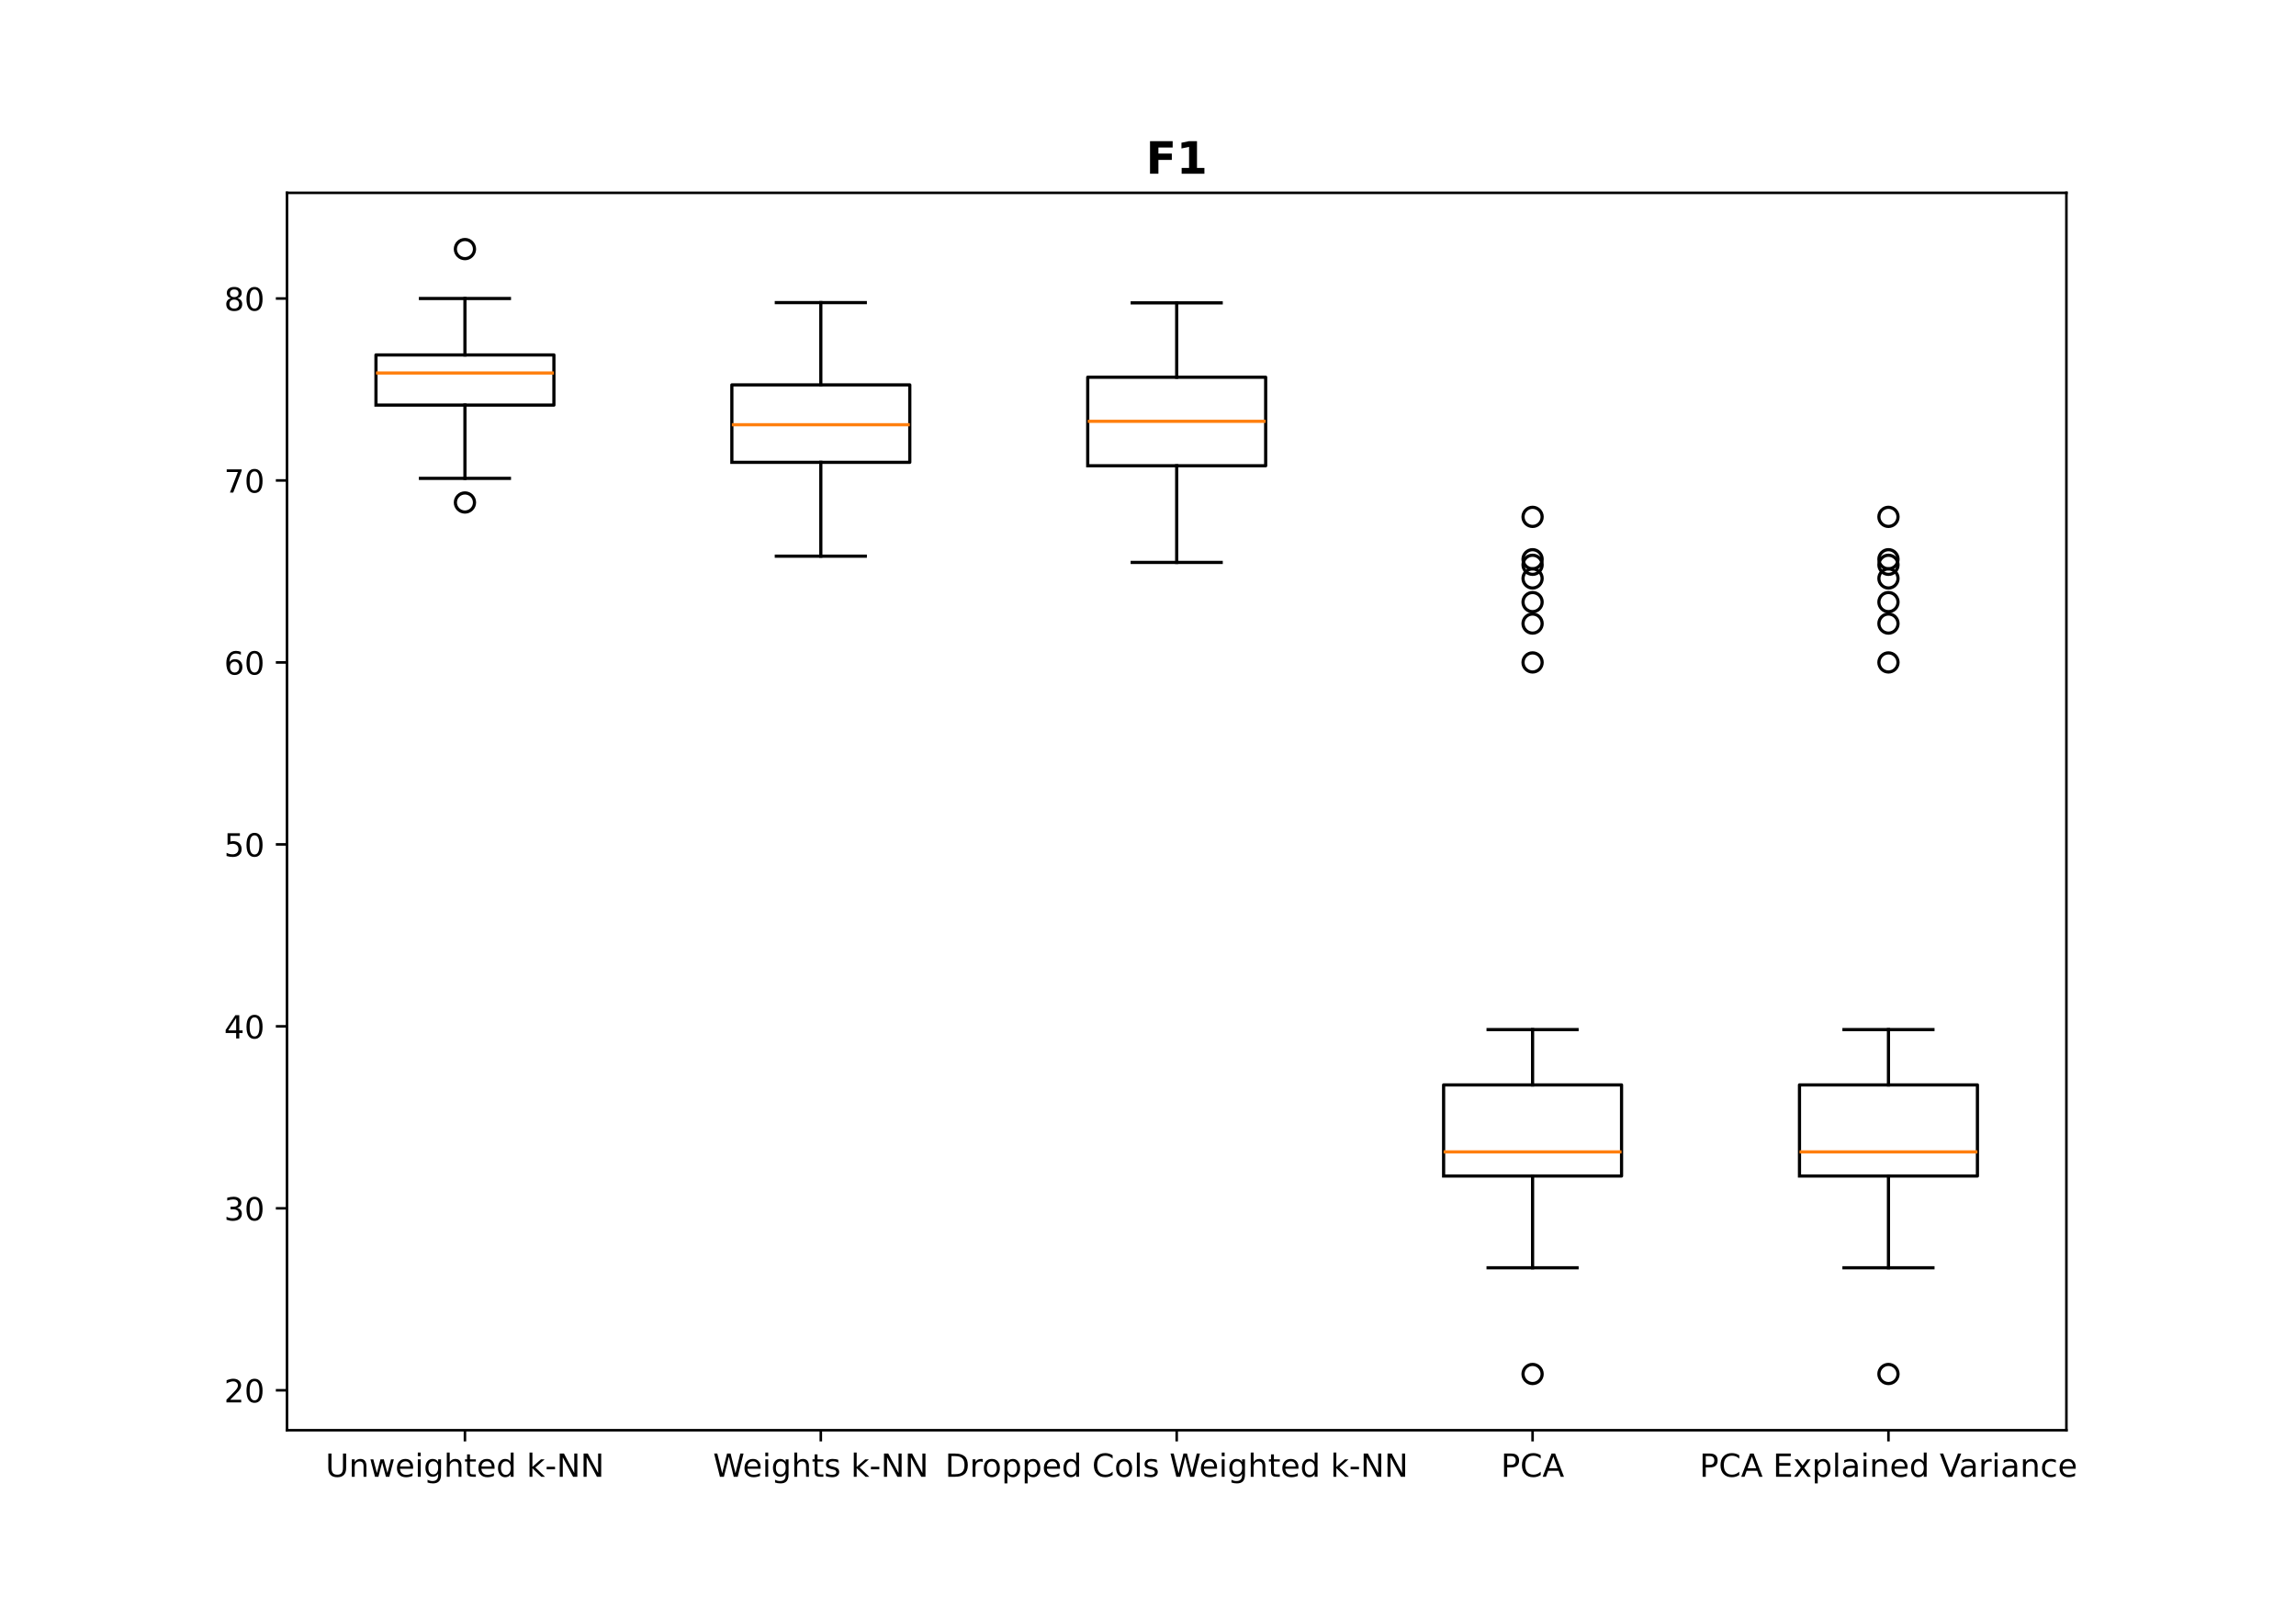
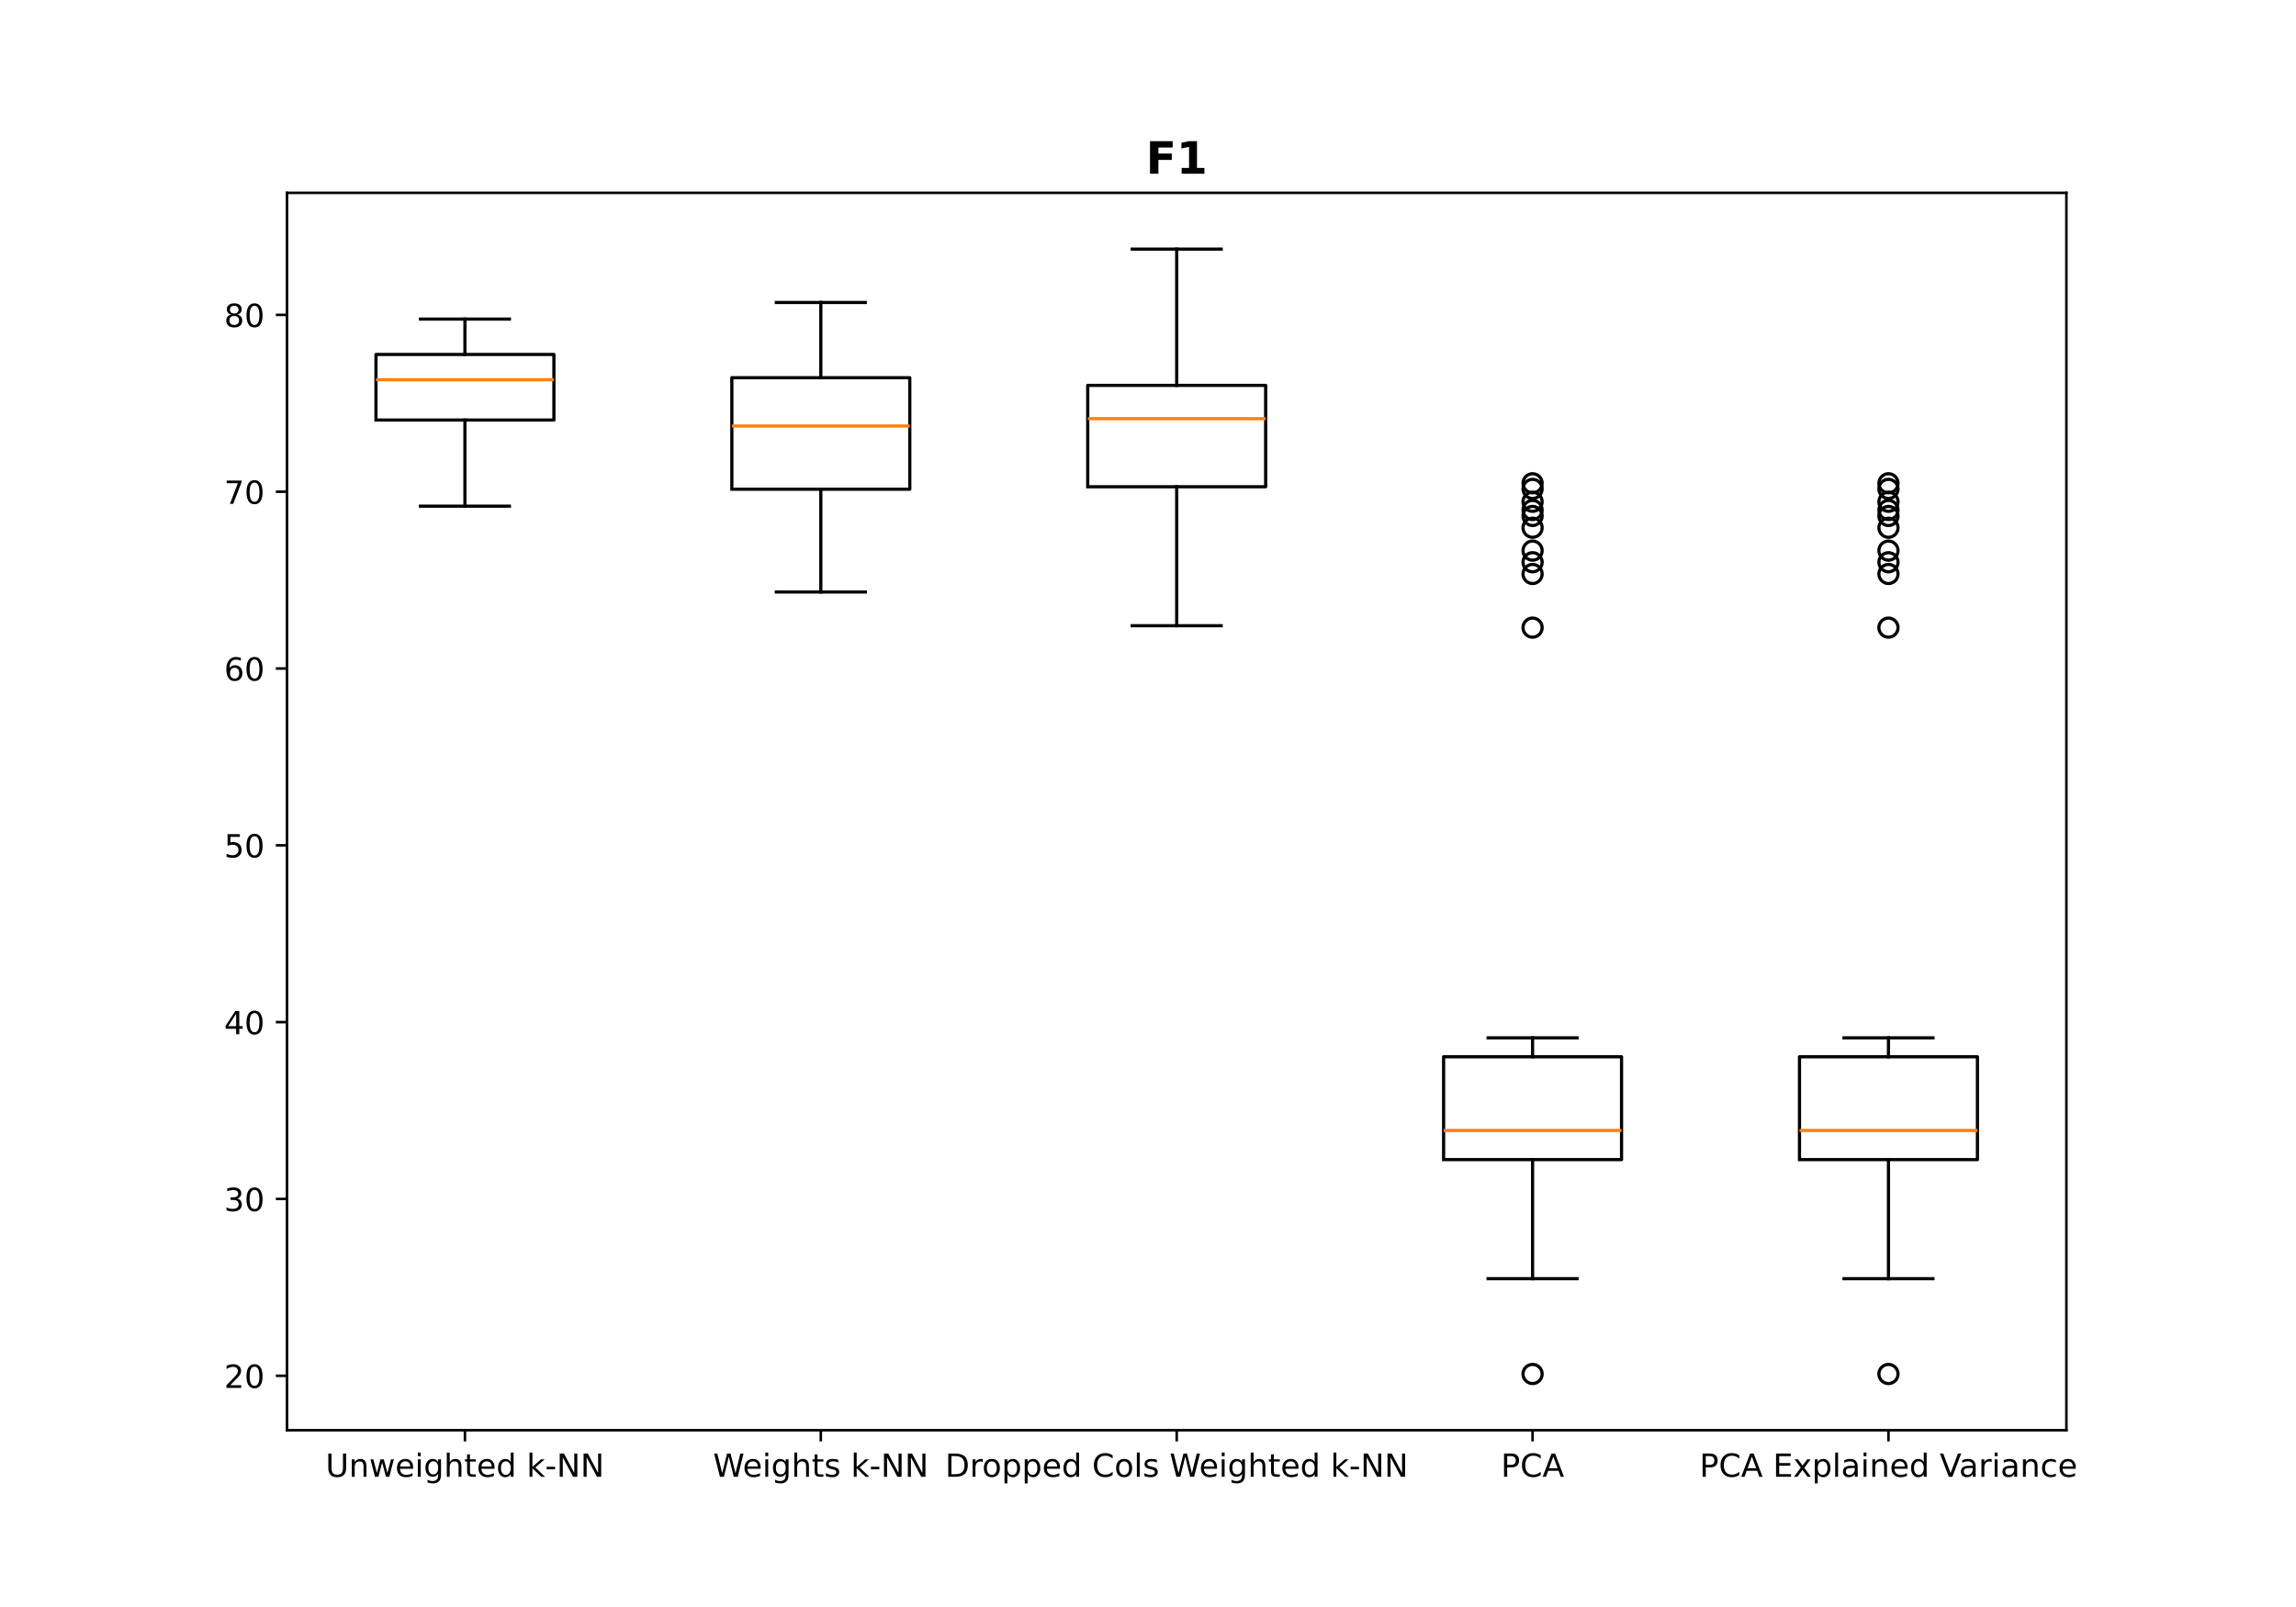
<svg xmlns="http://www.w3.org/2000/svg" xmlns:xlink="http://www.w3.org/1999/xlink" width="720pt" height="504pt" viewBox="0 0 720 504" version="1.1">
  <defs>
    <style type="text/css">*{stroke-linejoin: round; stroke-linecap: butt}</style>
  </defs>
  <g id="figure_1">
    <g id="patch_1">
      <path d="M 0 504  L 720 504  L 720 0  L 0 0  z " style="fill: #ffffff" />
    </g>
    <g id="axes_1">
      <g id="patch_2">
        <path d="M 90 448.56  L 648 448.56  L 648 60.48  L 90 60.48  z " style="fill: #ffffff" />
      </g>
      <g id="matplotlib.axis_1">
        <g id="xtick_1">
          <g id="line2d_1">
            <defs>
-               <path id="m0af7d07ee1" d="M 0 0  L 0 3.5  " style="stroke: #000000; stroke-width: 0.8" />
+               <path id="m8e524c1560" d="M 0 0  L 0 3.5  " style="stroke: #000000; stroke-width: 0.8" />
            </defs>
            <g>
-               <use xlink:href="#m0af7d07ee1" x="145.8" y="448.56" style="stroke: #000000; stroke-width: 0.8" />
+               <use xlink:href="#m8e524c1560" x="145.8" y="448.56" style="stroke: #000000; stroke-width: 0.8" />
            </g>
          </g>
          <g id="text_1">
            <g transform="translate(102.0938 463.1584) scale(0.1 -0.1)">
              <defs>
                <path id="DejaVuSans-55" d="M 556 4666  L 1191 4666  L 1191 1831  Q 1191 1081 1462 751  Q 1734 422 2344 422  Q 2950 422 3222 751  Q 3494 1081 3494 1831  L 3494 4666  L 4128 4666  L 4128 1753  Q 4128 841 3676 375  Q 3225 -91 2344 -91  Q 1459 -91 1007 375  Q 556 841 556 1753  L 556 4666  z " transform="scale(0.015625)" />
                <path id="DejaVuSans-6e" d="M 3513 2113  L 3513 0  L 2938 0  L 2938 2094  Q 2938 2591 2744 2837  Q 2550 3084 2163 3084  Q 1697 3084 1428 2787  Q 1159 2491 1159 1978  L 1159 0  L 581 0  L 581 3500  L 1159 3500  L 1159 2956  Q 1366 3272 1645 3428  Q 1925 3584 2291 3584  Q 2894 3584 3203 3211  Q 3513 2838 3513 2113  z " transform="scale(0.015625)" />
                <path id="DejaVuSans-77" d="M 269 3500  L 844 3500  L 1563 769  L 2278 3500  L 2956 3500  L 3675 769  L 4391 3500  L 4966 3500  L 4050 0  L 3372 0  L 2619 2869  L 1863 0  L 1184 0  L 269 3500  z " transform="scale(0.015625)" />
                <path id="DejaVuSans-65" d="M 3597 1894  L 3597 1613  L 953 1613  Q 991 1019 1311 708  Q 1631 397 2203 397  Q 2534 397 2845 478  Q 3156 559 3463 722  L 3463 178  Q 3153 47 2828 -22  Q 2503 -91 2169 -91  Q 1331 -91 842 396  Q 353 884 353 1716  Q 353 2575 817 3079  Q 1281 3584 2069 3584  Q 2775 3584 3186 3129  Q 3597 2675 3597 1894  z M 3022 2063  Q 3016 2534 2758 2815  Q 2500 3097 2075 3097  Q 1594 3097 1305 2825  Q 1016 2553 972 2059  L 3022 2063  z " transform="scale(0.015625)" />
                <path id="DejaVuSans-69" d="M 603 3500  L 1178 3500  L 1178 0  L 603 0  L 603 3500  z M 603 4863  L 1178 4863  L 1178 4134  L 603 4134  L 603 4863  z " transform="scale(0.015625)" />
                <path id="DejaVuSans-67" d="M 2906 1791  Q 2906 2416 2648 2759  Q 2391 3103 1925 3103  Q 1463 3103 1205 2759  Q 947 2416 947 1791  Q 947 1169 1205 825  Q 1463 481 1925 481  Q 2391 481 2648 825  Q 2906 1169 2906 1791  z M 3481 434  Q 3481 -459 3084 -895  Q 2688 -1331 1869 -1331  Q 1566 -1331 1297 -1286  Q 1028 -1241 775 -1147  L 775 -588  Q 1028 -725 1275 -790  Q 1522 -856 1778 -856  Q 2344 -856 2625 -561  Q 2906 -266 2906 331  L 2906 616  Q 2728 306 2450 153  Q 2172 0 1784 0  Q 1141 0 747 490  Q 353 981 353 1791  Q 353 2603 747 3093  Q 1141 3584 1784 3584  Q 2172 3584 2450 3431  Q 2728 3278 2906 2969  L 2906 3500  L 3481 3500  L 3481 434  z " transform="scale(0.015625)" />
                <path id="DejaVuSans-68" d="M 3513 2113  L 3513 0  L 2938 0  L 2938 2094  Q 2938 2591 2744 2837  Q 2550 3084 2163 3084  Q 1697 3084 1428 2787  Q 1159 2491 1159 1978  L 1159 0  L 581 0  L 581 4863  L 1159 4863  L 1159 2956  Q 1366 3272 1645 3428  Q 1925 3584 2291 3584  Q 2894 3584 3203 3211  Q 3513 2838 3513 2113  z " transform="scale(0.015625)" />
                <path id="DejaVuSans-74" d="M 1172 4494  L 1172 3500  L 2356 3500  L 2356 3053  L 1172 3053  L 1172 1153  Q 1172 725 1289 603  Q 1406 481 1766 481  L 2356 481  L 2356 0  L 1766 0  Q 1100 0 847 248  Q 594 497 594 1153  L 594 3053  L 172 3053  L 172 3500  L 594 3500  L 594 4494  L 1172 4494  z " transform="scale(0.015625)" />
                <path id="DejaVuSans-64" d="M 2906 2969  L 2906 4863  L 3481 4863  L 3481 0  L 2906 0  L 2906 525  Q 2725 213 2448 61  Q 2172 -91 1784 -91  Q 1150 -91 751 415  Q 353 922 353 1747  Q 353 2572 751 3078  Q 1150 3584 1784 3584  Q 2172 3584 2448 3432  Q 2725 3281 2906 2969  z M 947 1747  Q 947 1113 1208 752  Q 1469 391 1925 391  Q 2381 391 2643 752  Q 2906 1113 2906 1747  Q 2906 2381 2643 2742  Q 2381 3103 1925 3103  Q 1469 3103 1208 2742  Q 947 2381 947 1747  z " transform="scale(0.015625)" />
                <path id="DejaVuSans-20" transform="scale(0.015625)" />
                <path id="DejaVuSans-6b" d="M 581 4863  L 1159 4863  L 1159 1991  L 2875 3500  L 3609 3500  L 1753 1863  L 3688 0  L 2938 0  L 1159 1709  L 1159 0  L 581 0  L 581 4863  z " transform="scale(0.015625)" />
                <path id="DejaVuSans-2d" d="M 313 2009  L 1997 2009  L 1997 1497  L 313 1497  L 313 2009  z " transform="scale(0.015625)" />
                <path id="DejaVuSans-4e" d="M 628 4666  L 1478 4666  L 3547 763  L 3547 4666  L 4159 4666  L 4159 0  L 3309 0  L 1241 3903  L 1241 0  L 628 0  L 628 4666  z " transform="scale(0.015625)" />
              </defs>
              <use xlink:href="#DejaVuSans-55" />
              <use xlink:href="#DejaVuSans-6e" x="73.193" />
              <use xlink:href="#DejaVuSans-77" x="136.572" />
              <use xlink:href="#DejaVuSans-65" x="218.359" />
              <use xlink:href="#DejaVuSans-69" x="279.883" />
              <use xlink:href="#DejaVuSans-67" x="307.666" />
              <use xlink:href="#DejaVuSans-68" x="371.143" />
              <use xlink:href="#DejaVuSans-74" x="434.521" />
              <use xlink:href="#DejaVuSans-65" x="473.73" />
              <use xlink:href="#DejaVuSans-64" x="535.254" />
              <use xlink:href="#DejaVuSans-20" x="598.73" />
              <use xlink:href="#DejaVuSans-6b" x="630.518" />
              <use xlink:href="#DejaVuSans-2d" x="688.428" />
              <use xlink:href="#DejaVuSans-4e" x="724.512" />
              <use xlink:href="#DejaVuSans-4e" x="799.316" />
            </g>
          </g>
        </g>
        <g id="xtick_2">
          <g id="line2d_2">
            <g>
-               <use xlink:href="#m0af7d07ee1" x="257.4" y="448.56" style="stroke: #000000; stroke-width: 0.8" />
+               <use xlink:href="#m8e524c1560" x="257.4" y="448.56" style="stroke: #000000; stroke-width: 0.8" />
            </g>
          </g>
          <g id="text_2">
            <g transform="translate(223.607 463.1584) scale(0.1 -0.1)">
              <defs>
                <path id="DejaVuSans-57" d="M 213 4666  L 850 4666  L 1831 722  L 2809 4666  L 3519 4666  L 4500 722  L 5478 4666  L 6119 4666  L 4947 0  L 4153 0  L 3169 4050  L 2175 0  L 1381 0  L 213 4666  z " transform="scale(0.015625)" />
                <path id="DejaVuSans-73" d="M 2834 3397  L 2834 2853  Q 2591 2978 2328 3040  Q 2066 3103 1784 3103  Q 1356 3103 1142 2972  Q 928 2841 928 2578  Q 928 2378 1081 2264  Q 1234 2150 1697 2047  L 1894 2003  Q 2506 1872 2764 1633  Q 3022 1394 3022 966  Q 3022 478 2636 193  Q 2250 -91 1575 -91  Q 1294 -91 989 -36  Q 684 19 347 128  L 347 722  Q 666 556 975 473  Q 1284 391 1588 391  Q 1994 391 2212 530  Q 2431 669 2431 922  Q 2431 1156 2273 1281  Q 2116 1406 1581 1522  L 1381 1569  Q 847 1681 609 1914  Q 372 2147 372 2553  Q 372 3047 722 3315  Q 1072 3584 1716 3584  Q 2034 3584 2315 3537  Q 2597 3491 2834 3397  z " transform="scale(0.015625)" />
              </defs>
              <use xlink:href="#DejaVuSans-57" />
              <use xlink:href="#DejaVuSans-65" x="93.002" />
              <use xlink:href="#DejaVuSans-69" x="154.525" />
              <use xlink:href="#DejaVuSans-67" x="182.309" />
              <use xlink:href="#DejaVuSans-68" x="245.785" />
              <use xlink:href="#DejaVuSans-74" x="309.164" />
              <use xlink:href="#DejaVuSans-73" x="348.373" />
              <use xlink:href="#DejaVuSans-20" x="400.473" />
              <use xlink:href="#DejaVuSans-6b" x="432.26" />
              <use xlink:href="#DejaVuSans-2d" x="490.17" />
              <use xlink:href="#DejaVuSans-4e" x="526.254" />
              <use xlink:href="#DejaVuSans-4e" x="601.059" />
            </g>
          </g>
        </g>
        <g id="xtick_3">
          <g id="line2d_3">
            <g>
-               <use xlink:href="#m0af7d07ee1" x="369" y="448.56" style="stroke: #000000; stroke-width: 0.8" />
+               <use xlink:href="#m8e524c1560" x="369" y="448.56" style="stroke: #000000; stroke-width: 0.8" />
            </g>
          </g>
          <g id="text_3">
            <g transform="translate(296.3867 463.1584) scale(0.1 -0.1)">
              <defs>
                <path id="DejaVuSans-44" d="M 1259 4147  L 1259 519  L 2022 519  Q 2988 519 3436 956  Q 3884 1394 3884 2338  Q 3884 3275 3436 3711  Q 2988 4147 2022 4147  L 1259 4147  z M 628 4666  L 1925 4666  Q 3281 4666 3915 4102  Q 4550 3538 4550 2338  Q 4550 1131 3912 565  Q 3275 0 1925 0  L 628 0  L 628 4666  z " transform="scale(0.015625)" />
                <path id="DejaVuSans-72" d="M 2631 2963  Q 2534 3019 2420 3045  Q 2306 3072 2169 3072  Q 1681 3072 1420 2755  Q 1159 2438 1159 1844  L 1159 0  L 581 0  L 581 3500  L 1159 3500  L 1159 2956  Q 1341 3275 1631 3429  Q 1922 3584 2338 3584  Q 2397 3584 2469 3576  Q 2541 3569 2628 3553  L 2631 2963  z " transform="scale(0.015625)" />
                <path id="DejaVuSans-6f" d="M 1959 3097  Q 1497 3097 1228 2736  Q 959 2375 959 1747  Q 959 1119 1226 758  Q 1494 397 1959 397  Q 2419 397 2687 759  Q 2956 1122 2956 1747  Q 2956 2369 2687 2733  Q 2419 3097 1959 3097  z M 1959 3584  Q 2709 3584 3137 3096  Q 3566 2609 3566 1747  Q 3566 888 3137 398  Q 2709 -91 1959 -91  Q 1206 -91 779 398  Q 353 888 353 1747  Q 353 2609 779 3096  Q 1206 3584 1959 3584  z " transform="scale(0.015625)" />
                <path id="DejaVuSans-70" d="M 1159 525  L 1159 -1331  L 581 -1331  L 581 3500  L 1159 3500  L 1159 2969  Q 1341 3281 1617 3432  Q 1894 3584 2278 3584  Q 2916 3584 3314 3078  Q 3713 2572 3713 1747  Q 3713 922 3314 415  Q 2916 -91 2278 -91  Q 1894 -91 1617 61  Q 1341 213 1159 525  z M 3116 1747  Q 3116 2381 2855 2742  Q 2594 3103 2138 3103  Q 1681 3103 1420 2742  Q 1159 2381 1159 1747  Q 1159 1113 1420 752  Q 1681 391 2138 391  Q 2594 391 2855 752  Q 3116 1113 3116 1747  z " transform="scale(0.015625)" />
                <path id="DejaVuSans-43" d="M 4122 4306  L 4122 3641  Q 3803 3938 3442 4084  Q 3081 4231 2675 4231  Q 1875 4231 1450 3742  Q 1025 3253 1025 2328  Q 1025 1406 1450 917  Q 1875 428 2675 428  Q 3081 428 3442 575  Q 3803 722 4122 1019  L 4122 359  Q 3791 134 3420 21  Q 3050 -91 2638 -91  Q 1578 -91 968 557  Q 359 1206 359 2328  Q 359 3453 968 4101  Q 1578 4750 2638 4750  Q 3056 4750 3426 4639  Q 3797 4528 4122 4306  z " transform="scale(0.015625)" />
                <path id="DejaVuSans-6c" d="M 603 4863  L 1178 4863  L 1178 0  L 603 0  L 603 4863  z " transform="scale(0.015625)" />
              </defs>
              <use xlink:href="#DejaVuSans-44" />
              <use xlink:href="#DejaVuSans-72" x="77.002" />
              <use xlink:href="#DejaVuSans-6f" x="115.865" />
              <use xlink:href="#DejaVuSans-70" x="177.047" />
              <use xlink:href="#DejaVuSans-70" x="240.523" />
              <use xlink:href="#DejaVuSans-65" x="304" />
              <use xlink:href="#DejaVuSans-64" x="365.523" />
              <use xlink:href="#DejaVuSans-20" x="429" />
              <use xlink:href="#DejaVuSans-43" x="460.787" />
              <use xlink:href="#DejaVuSans-6f" x="530.611" />
              <use xlink:href="#DejaVuSans-6c" x="591.793" />
              <use xlink:href="#DejaVuSans-73" x="619.576" />
              <use xlink:href="#DejaVuSans-20" x="671.676" />
              <use xlink:href="#DejaVuSans-57" x="703.463" />
              <use xlink:href="#DejaVuSans-65" x="796.465" />
              <use xlink:href="#DejaVuSans-69" x="857.988" />
              <use xlink:href="#DejaVuSans-67" x="885.771" />
              <use xlink:href="#DejaVuSans-68" x="949.248" />
              <use xlink:href="#DejaVuSans-74" x="1012.627" />
              <use xlink:href="#DejaVuSans-65" x="1051.836" />
              <use xlink:href="#DejaVuSans-64" x="1113.359" />
              <use xlink:href="#DejaVuSans-20" x="1176.836" />
              <use xlink:href="#DejaVuSans-6b" x="1208.623" />
              <use xlink:href="#DejaVuSans-2d" x="1266.533" />
              <use xlink:href="#DejaVuSans-4e" x="1302.617" />
              <use xlink:href="#DejaVuSans-4e" x="1377.422" />
            </g>
          </g>
        </g>
        <g id="xtick_4">
          <g id="line2d_4">
            <g>
-               <use xlink:href="#m0af7d07ee1" x="480.6" y="448.56" style="stroke: #000000; stroke-width: 0.8" />
+               <use xlink:href="#m8e524c1560" x="480.6" y="448.56" style="stroke: #000000; stroke-width: 0.8" />
            </g>
          </g>
          <g id="text_4">
            <g transform="translate(470.6734 463.1584) scale(0.1 -0.1)">
              <defs>
                <path id="DejaVuSans-50" d="M 1259 4147  L 1259 2394  L 2053 2394  Q 2494 2394 2734 2622  Q 2975 2850 2975 3272  Q 2975 3691 2734 3919  Q 2494 4147 2053 4147  L 1259 4147  z M 628 4666  L 2053 4666  Q 2838 4666 3239 4311  Q 3641 3956 3641 3272  Q 3641 2581 3239 2228  Q 2838 1875 2053 1875  L 1259 1875  L 1259 0  L 628 0  L 628 4666  z " transform="scale(0.015625)" />
                <path id="DejaVuSans-41" d="M 2188 4044  L 1331 1722  L 3047 1722  L 2188 4044  z M 1831 4666  L 2547 4666  L 4325 0  L 3669 0  L 3244 1197  L 1141 1197  L 716 0  L 50 0  L 1831 4666  z " transform="scale(0.015625)" />
              </defs>
              <use xlink:href="#DejaVuSans-50" />
              <use xlink:href="#DejaVuSans-43" x="60.303" />
              <use xlink:href="#DejaVuSans-41" x="130.127" />
            </g>
          </g>
        </g>
        <g id="xtick_5">
          <g id="line2d_5">
            <g>
-               <use xlink:href="#m0af7d07ee1" x="592.2" y="448.56" style="stroke: #000000; stroke-width: 0.8" />
+               <use xlink:href="#m8e524c1560" x="592.2" y="448.56" style="stroke: #000000; stroke-width: 0.8" />
            </g>
          </g>
          <g id="text_5">
            <g transform="translate(532.9406 463.1584) scale(0.1 -0.1)">
              <defs>
                <path id="DejaVuSans-45" d="M 628 4666  L 3578 4666  L 3578 4134  L 1259 4134  L 1259 2753  L 3481 2753  L 3481 2222  L 1259 2222  L 1259 531  L 3634 531  L 3634 0  L 628 0  L 628 4666  z " transform="scale(0.015625)" />
                <path id="DejaVuSans-78" d="M 3513 3500  L 2247 1797  L 3578 0  L 2900 0  L 1881 1375  L 863 0  L 184 0  L 1544 1831  L 300 3500  L 978 3500  L 1906 2253  L 2834 3500  L 3513 3500  z " transform="scale(0.015625)" />
                <path id="DejaVuSans-61" d="M 2194 1759  Q 1497 1759 1228 1600  Q 959 1441 959 1056  Q 959 750 1161 570  Q 1363 391 1709 391  Q 2188 391 2477 730  Q 2766 1069 2766 1631  L 2766 1759  L 2194 1759  z M 3341 1997  L 3341 0  L 2766 0  L 2766 531  Q 2569 213 2275 61  Q 1981 -91 1556 -91  Q 1019 -91 701 211  Q 384 513 384 1019  Q 384 1609 779 1909  Q 1175 2209 1959 2209  L 2766 2209  L 2766 2266  Q 2766 2663 2505 2880  Q 2244 3097 1772 3097  Q 1472 3097 1187 3025  Q 903 2953 641 2809  L 641 3341  Q 956 3463 1253 3523  Q 1550 3584 1831 3584  Q 2591 3584 2966 3190  Q 3341 2797 3341 1997  z " transform="scale(0.015625)" />
                <path id="DejaVuSans-56" d="M 1831 0  L 50 4666  L 709 4666  L 2188 738  L 3669 4666  L 4325 4666  L 2547 0  L 1831 0  z " transform="scale(0.015625)" />
                <path id="DejaVuSans-63" d="M 3122 3366  L 3122 2828  Q 2878 2963 2633 3030  Q 2388 3097 2138 3097  Q 1578 3097 1268 2742  Q 959 2388 959 1747  Q 959 1106 1268 751  Q 1578 397 2138 397  Q 2388 397 2633 464  Q 2878 531 3122 666  L 3122 134  Q 2881 22 2623 -34  Q 2366 -91 2075 -91  Q 1284 -91 818 406  Q 353 903 353 1747  Q 353 2603 823 3093  Q 1294 3584 2113 3584  Q 2378 3584 2631 3529  Q 2884 3475 3122 3366  z " transform="scale(0.015625)" />
              </defs>
              <use xlink:href="#DejaVuSans-50" />
              <use xlink:href="#DejaVuSans-43" x="60.303" />
              <use xlink:href="#DejaVuSans-41" x="130.127" />
              <use xlink:href="#DejaVuSans-20" x="198.535" />
              <use xlink:href="#DejaVuSans-45" x="230.322" />
              <use xlink:href="#DejaVuSans-78" x="293.506" />
              <use xlink:href="#DejaVuSans-70" x="352.686" />
              <use xlink:href="#DejaVuSans-6c" x="416.162" />
              <use xlink:href="#DejaVuSans-61" x="443.945" />
              <use xlink:href="#DejaVuSans-69" x="505.225" />
              <use xlink:href="#DejaVuSans-6e" x="533.008" />
              <use xlink:href="#DejaVuSans-65" x="596.387" />
              <use xlink:href="#DejaVuSans-64" x="657.91" />
              <use xlink:href="#DejaVuSans-20" x="721.387" />
              <use xlink:href="#DejaVuSans-56" x="753.174" />
              <use xlink:href="#DejaVuSans-61" x="813.832" />
              <use xlink:href="#DejaVuSans-72" x="875.111" />
              <use xlink:href="#DejaVuSans-69" x="916.225" />
              <use xlink:href="#DejaVuSans-61" x="944.008" />
              <use xlink:href="#DejaVuSans-6e" x="1005.287" />
              <use xlink:href="#DejaVuSans-63" x="1068.666" />
              <use xlink:href="#DejaVuSans-65" x="1123.646" />
            </g>
          </g>
        </g>
      </g>
      <g id="matplotlib.axis_2">
        <g id="ytick_1">
          <g id="line2d_6">
            <defs>
-               <path id="m0d1a1a03ee" d="M 0 0  L -3.5 0  " style="stroke: #000000; stroke-width: 0.8" />
+               <path id="m144f13721d" d="M 0 0  L -3.5 0  " style="stroke: #000000; stroke-width: 0.8" />
            </defs>
            <g>
-               <use xlink:href="#m0d1a1a03ee" x="90" y="436.031" style="stroke: #000000; stroke-width: 0.8" />
+               <use xlink:href="#m144f13721d" x="90" y="431.477" style="stroke: #000000; stroke-width: 0.8" />
            </g>
          </g>
          <g id="text_6">
-             <g transform="translate(70.275 439.8298) scale(0.1 -0.1)">
+             <g transform="translate(70.275 435.2765) scale(0.1 -0.1)">
              <defs>
                <path id="DejaVuSans-32" d="M 1228 531  L 3431 531  L 3431 0  L 469 0  L 469 531  Q 828 903 1448 1529  Q 2069 2156 2228 2338  Q 2531 2678 2651 2914  Q 2772 3150 2772 3378  Q 2772 3750 2511 3984  Q 2250 4219 1831 4219  Q 1534 4219 1204 4116  Q 875 4013 500 3803  L 500 4441  Q 881 4594 1212 4672  Q 1544 4750 1819 4750  Q 2544 4750 2975 4387  Q 3406 4025 3406 3419  Q 3406 3131 3298 2873  Q 3191 2616 2906 2266  Q 2828 2175 2409 1742  Q 1991 1309 1228 531  z " transform="scale(0.015625)" />
                <path id="DejaVuSans-30" d="M 2034 4250  Q 1547 4250 1301 3770  Q 1056 3291 1056 2328  Q 1056 1369 1301 889  Q 1547 409 2034 409  Q 2525 409 2770 889  Q 3016 1369 3016 2328  Q 3016 3291 2770 3770  Q 2525 4250 2034 4250  z M 2034 4750  Q 2819 4750 3233 4129  Q 3647 3509 3647 2328  Q 3647 1150 3233 529  Q 2819 -91 2034 -91  Q 1250 -91 836 529  Q 422 1150 422 2328  Q 422 3509 836 4129  Q 1250 4750 2034 4750  z " transform="scale(0.015625)" />
              </defs>
              <use xlink:href="#DejaVuSans-32" />
              <use xlink:href="#DejaVuSans-30" x="63.623" />
            </g>
          </g>
        </g>
        <g id="ytick_2">
          <g id="line2d_7">
            <g>
-               <use xlink:href="#m0d1a1a03ee" x="90" y="378.962" style="stroke: #000000; stroke-width: 0.8" />
+               <use xlink:href="#m144f13721d" x="90" y="376.023" style="stroke: #000000; stroke-width: 0.8" />
            </g>
          </g>
          <g id="text_7">
-             <g transform="translate(70.275 382.7614) scale(0.1 -0.1)">
+             <g transform="translate(70.275 379.8227) scale(0.1 -0.1)">
              <defs>
                <path id="DejaVuSans-33" d="M 2597 2516  Q 3050 2419 3304 2112  Q 3559 1806 3559 1356  Q 3559 666 3084 287  Q 2609 -91 1734 -91  Q 1441 -91 1130 -33  Q 819 25 488 141  L 488 750  Q 750 597 1062 519  Q 1375 441 1716 441  Q 2309 441 2620 675  Q 2931 909 2931 1356  Q 2931 1769 2642 2001  Q 2353 2234 1838 2234  L 1294 2234  L 1294 2753  L 1863 2753  Q 2328 2753 2575 2939  Q 2822 3125 2822 3475  Q 2822 3834 2567 4026  Q 2313 4219 1838 4219  Q 1578 4219 1281 4162  Q 984 4106 628 3988  L 628 4550  Q 988 4650 1302 4700  Q 1616 4750 1894 4750  Q 2613 4750 3031 4423  Q 3450 4097 3450 3541  Q 3450 3153 3228 2886  Q 3006 2619 2597 2516  z " transform="scale(0.015625)" />
              </defs>
              <use xlink:href="#DejaVuSans-33" />
              <use xlink:href="#DejaVuSans-30" x="63.623" />
            </g>
          </g>
        </g>
        <g id="ytick_3">
          <g id="line2d_8">
            <g>
-               <use xlink:href="#m0d1a1a03ee" x="90" y="321.894" style="stroke: #000000; stroke-width: 0.8" />
+               <use xlink:href="#m144f13721d" x="90" y="320.57" style="stroke: #000000; stroke-width: 0.8" />
            </g>
          </g>
          <g id="text_8">
-             <g transform="translate(70.275 325.693) scale(0.1 -0.1)">
+             <g transform="translate(70.275 324.3688) scale(0.1 -0.1)">
              <defs>
                <path id="DejaVuSans-34" d="M 2419 4116  L 825 1625  L 2419 1625  L 2419 4116  z M 2253 4666  L 3047 4666  L 3047 1625  L 3713 1625  L 3713 1100  L 3047 1100  L 3047 0  L 2419 0  L 2419 1100  L 313 1100  L 313 1709  L 2253 4666  z " transform="scale(0.015625)" />
              </defs>
              <use xlink:href="#DejaVuSans-34" />
              <use xlink:href="#DejaVuSans-30" x="63.623" />
            </g>
          </g>
        </g>
        <g id="ytick_4">
          <g id="line2d_9">
            <g>
-               <use xlink:href="#m0d1a1a03ee" x="90" y="264.825" style="stroke: #000000; stroke-width: 0.8" />
+               <use xlink:href="#m144f13721d" x="90" y="265.116" style="stroke: #000000; stroke-width: 0.8" />
            </g>
          </g>
          <g id="text_9">
-             <g transform="translate(70.275 268.6246) scale(0.1 -0.1)">
+             <g transform="translate(70.275 268.9149) scale(0.1 -0.1)">
              <defs>
                <path id="DejaVuSans-35" d="M 691 4666  L 3169 4666  L 3169 4134  L 1269 4134  L 1269 2991  Q 1406 3038 1543 3061  Q 1681 3084 1819 3084  Q 2600 3084 3056 2656  Q 3513 2228 3513 1497  Q 3513 744 3044 326  Q 2575 -91 1722 -91  Q 1428 -91 1123 -41  Q 819 9 494 109  L 494 744  Q 775 591 1075 516  Q 1375 441 1709 441  Q 2250 441 2565 725  Q 2881 1009 2881 1497  Q 2881 1984 2565 2268  Q 2250 2553 1709 2553  Q 1456 2553 1204 2497  Q 953 2441 691 2322  L 691 4666  z " transform="scale(0.015625)" />
              </defs>
              <use xlink:href="#DejaVuSans-35" />
              <use xlink:href="#DejaVuSans-30" x="63.623" />
            </g>
          </g>
        </g>
        <g id="ytick_5">
          <g id="line2d_10">
            <g>
-               <use xlink:href="#m0d1a1a03ee" x="90" y="207.757" style="stroke: #000000; stroke-width: 0.8" />
+               <use xlink:href="#m144f13721d" x="90" y="209.662" style="stroke: #000000; stroke-width: 0.8" />
            </g>
          </g>
          <g id="text_10">
-             <g transform="translate(70.275 211.5561) scale(0.1 -0.1)">
+             <g transform="translate(70.275 213.461) scale(0.1 -0.1)">
              <defs>
                <path id="DejaVuSans-36" d="M 2113 2584  Q 1688 2584 1439 2293  Q 1191 2003 1191 1497  Q 1191 994 1439 701  Q 1688 409 2113 409  Q 2538 409 2786 701  Q 3034 994 3034 1497  Q 3034 2003 2786 2293  Q 2538 2584 2113 2584  z M 3366 4563  L 3366 3988  Q 3128 4100 2886 4159  Q 2644 4219 2406 4219  Q 1781 4219 1451 3797  Q 1122 3375 1075 2522  Q 1259 2794 1537 2939  Q 1816 3084 2150 3084  Q 2853 3084 3261 2657  Q 3669 2231 3669 1497  Q 3669 778 3244 343  Q 2819 -91 2113 -91  Q 1303 -91 875 529  Q 447 1150 447 2328  Q 447 3434 972 4092  Q 1497 4750 2381 4750  Q 2619 4750 2861 4703  Q 3103 4656 3366 4563  z " transform="scale(0.015625)" />
              </defs>
              <use xlink:href="#DejaVuSans-36" />
              <use xlink:href="#DejaVuSans-30" x="63.623" />
            </g>
          </g>
        </g>
        <g id="ytick_6">
          <g id="line2d_11">
            <g>
-               <use xlink:href="#m0d1a1a03ee" x="90" y="150.688" style="stroke: #000000; stroke-width: 0.8" />
+               <use xlink:href="#m144f13721d" x="90" y="154.208" style="stroke: #000000; stroke-width: 0.8" />
            </g>
          </g>
          <g id="text_11">
-             <g transform="translate(70.275 154.4877) scale(0.1 -0.1)">
+             <g transform="translate(70.275 158.0071) scale(0.1 -0.1)">
              <defs>
                <path id="DejaVuSans-37" d="M 525 4666  L 3525 4666  L 3525 4397  L 1831 0  L 1172 0  L 2766 4134  L 525 4134  L 525 4666  z " transform="scale(0.015625)" />
              </defs>
              <use xlink:href="#DejaVuSans-37" />
              <use xlink:href="#DejaVuSans-30" x="63.623" />
            </g>
          </g>
        </g>
        <g id="ytick_7">
          <g id="line2d_12">
            <g>
-               <use xlink:href="#m0d1a1a03ee" x="90" y="93.62" style="stroke: #000000; stroke-width: 0.8" />
+               <use xlink:href="#m144f13721d" x="90" y="98.754" style="stroke: #000000; stroke-width: 0.8" />
            </g>
          </g>
          <g id="text_12">
-             <g transform="translate(70.275 97.41928) scale(0.1 -0.1)">
+             <g transform="translate(70.275 102.5532) scale(0.1 -0.1)">
              <defs>
                <path id="DejaVuSans-38" d="M 2034 2216  Q 1584 2216 1326 1975  Q 1069 1734 1069 1313  Q 1069 891 1326 650  Q 1584 409 2034 409  Q 2484 409 2743 651  Q 3003 894 3003 1313  Q 3003 1734 2745 1975  Q 2488 2216 2034 2216  z M 1403 2484  Q 997 2584 770 2862  Q 544 3141 544 3541  Q 544 4100 942 4425  Q 1341 4750 2034 4750  Q 2731 4750 3128 4425  Q 3525 4100 3525 3541  Q 3525 3141 3298 2862  Q 3072 2584 2669 2484  Q 3125 2378 3379 2068  Q 3634 1759 3634 1313  Q 3634 634 3220 271  Q 2806 -91 2034 -91  Q 1263 -91 848 271  Q 434 634 434 1313  Q 434 1759 690 2068  Q 947 2378 1403 2484  z M 1172 3481  Q 1172 3119 1398 2916  Q 1625 2713 2034 2713  Q 2441 2713 2670 2916  Q 2900 3119 2900 3481  Q 2900 3844 2670 4047  Q 2441 4250 2034 4250  Q 1625 4250 1398 4047  Q 1172 3844 1172 3481  z " transform="scale(0.015625)" />
              </defs>
              <use xlink:href="#DejaVuSans-38" />
              <use xlink:href="#DejaVuSans-30" x="63.623" />
            </g>
          </g>
        </g>
      </g>
      <g id="line2d_13">
-         <path d="M 117.9 127.052  L 173.7 127.052  L 173.7 111.313  L 117.9 111.313  L 117.9 127.052  " clip-path="url(#pe31fb9c2b1)" style="fill: none; stroke: #000000; stroke-linecap: square" />
+         <path d="M 117.9 131.725  L 173.7 131.725  L 173.7 111.165  L 117.9 111.165  L 117.9 131.725  " clip-path="url(#p9aa75501f5)" style="fill: none; stroke: #000000; stroke-linecap: square" />
      </g>
      <g id="line2d_14">
-         <path d="M 145.8 127.052  L 145.8 150.033  " clip-path="url(#pe31fb9c2b1)" style="fill: none; stroke: #000000; stroke-linecap: square" />
+         <path d="M 145.8 131.725  L 145.8 158.742  " clip-path="url(#p9aa75501f5)" style="fill: none; stroke: #000000; stroke-linecap: square" />
      </g>
      <g id="line2d_15">
-         <path d="M 145.8 111.313  L 145.8 93.62  " clip-path="url(#pe31fb9c2b1)" style="fill: none; stroke: #000000; stroke-linecap: square" />
+         <path d="M 145.8 111.165  L 145.8 100.074  " clip-path="url(#p9aa75501f5)" style="fill: none; stroke: #000000; stroke-linecap: square" />
      </g>
      <g id="line2d_16">
-         <path d="M 131.85 150.033  L 159.75 150.033  " clip-path="url(#pe31fb9c2b1)" style="fill: none; stroke: #000000; stroke-linecap: square" />
+         <path d="M 131.85 158.742  L 159.75 158.742  " clip-path="url(#p9aa75501f5)" style="fill: none; stroke: #000000; stroke-linecap: square" />
      </g>
      <g id="line2d_17">
-         <path d="M 131.85 93.62  L 159.75 93.62  " clip-path="url(#pe31fb9c2b1)" style="fill: none; stroke: #000000; stroke-linecap: square" />
-       </g>
-       <g id="line2d_18">
-         <defs>
-           <path id="m6491f9a402" d="M 0 3  C 0.796 3 1.559 2.684 2.121 2.121  C 2.684 1.559 3 0.796 3 0  C 3 -0.796 2.684 -1.559 2.121 -2.121  C 1.559 -2.684 0.796 -3 0 -3  C -0.796 -3 -1.559 -2.684 -2.121 -2.121  C -2.684 -1.559 -3 -0.796 -3 0  C -3 0.796 -2.684 1.559 -2.121 2.121  C -1.559 2.684 -0.796 3 0 3  z " style="stroke: #000000" />
-         </defs>
-         <g clip-path="url(#pe31fb9c2b1)">
-           <use xlink:href="#m6491f9a402" x="145.8" y="157.595" style="fill-opacity: 0; stroke: #000000" />
-           <use xlink:href="#m6491f9a402" x="145.8" y="78.12" style="fill-opacity: 0; stroke: #000000" />
-         </g>
-       </g>
+         <path d="M 131.85 100.074  L 159.75 100.074  " clip-path="url(#p9aa75501f5)" style="fill: none; stroke: #000000; stroke-linecap: square" />
+       </g>
+       <g id="line2d_18" />
      <g id="line2d_19">
-         <path d="M 229.5 144.999  L 285.3 144.999  L 285.3 120.713  L 229.5 120.713  L 229.5 144.999  " clip-path="url(#pe31fb9c2b1)" style="fill: none; stroke: #000000; stroke-linecap: square" />
+         <path d="M 229.5 153.43  L 285.3 153.43  L 285.3 118.457  L 229.5 118.457  L 229.5 153.43  " clip-path="url(#p9aa75501f5)" style="fill: none; stroke: #000000; stroke-linecap: square" />
      </g>
      <g id="line2d_20">
-         <path d="M 257.4 144.999  L 257.4 174.437  " clip-path="url(#pe31fb9c2b1)" style="fill: none; stroke: #000000; stroke-linecap: square" />
+         <path d="M 257.4 153.43  L 257.4 185.664  " clip-path="url(#p9aa75501f5)" style="fill: none; stroke: #000000; stroke-linecap: square" />
      </g>
      <g id="line2d_21">
-         <path d="M 257.4 120.713  L 257.4 94.903  " clip-path="url(#pe31fb9c2b1)" style="fill: none; stroke: #000000; stroke-linecap: square" />
+         <path d="M 257.4 118.457  L 257.4 94.863  " clip-path="url(#p9aa75501f5)" style="fill: none; stroke: #000000; stroke-linecap: square" />
      </g>
      <g id="line2d_22">
-         <path d="M 243.45 174.437  L 271.35 174.437  " clip-path="url(#pe31fb9c2b1)" style="fill: none; stroke: #000000; stroke-linecap: square" />
+         <path d="M 243.45 185.664  L 271.35 185.664  " clip-path="url(#p9aa75501f5)" style="fill: none; stroke: #000000; stroke-linecap: square" />
      </g>
      <g id="line2d_23">
-         <path d="M 243.45 94.903  L 271.35 94.903  " clip-path="url(#pe31fb9c2b1)" style="fill: none; stroke: #000000; stroke-linecap: square" />
+         <path d="M 243.45 94.863  L 271.35 94.863  " clip-path="url(#p9aa75501f5)" style="fill: none; stroke: #000000; stroke-linecap: square" />
      </g>
      <g id="line2d_24" />
      <g id="line2d_25">
-         <path d="M 341.1 146.08  L 396.9 146.08  L 396.9 118.302  L 341.1 118.302  L 341.1 146.08  " clip-path="url(#pe31fb9c2b1)" style="fill: none; stroke: #000000; stroke-linecap: square" />
+         <path d="M 341.1 152.653  L 396.9 152.653  L 396.9 120.869  L 341.1 120.869  L 341.1 152.653  " clip-path="url(#p9aa75501f5)" style="fill: none; stroke: #000000; stroke-linecap: square" />
      </g>
      <g id="line2d_26">
-         <path d="M 369 146.08  L 369 176.386  " clip-path="url(#pe31fb9c2b1)" style="fill: none; stroke: #000000; stroke-linecap: square" />
+         <path d="M 369 152.653  L 369 196.24  " clip-path="url(#p9aa75501f5)" style="fill: none; stroke: #000000; stroke-linecap: square" />
      </g>
      <g id="line2d_27">
-         <path d="M 369 118.302  L 369 94.979  " clip-path="url(#pe31fb9c2b1)" style="fill: none; stroke: #000000; stroke-linecap: square" />
+         <path d="M 369 120.869  L 369 78.12  " clip-path="url(#p9aa75501f5)" style="fill: none; stroke: #000000; stroke-linecap: square" />
      </g>
      <g id="line2d_28">
-         <path d="M 355.05 176.386  L 382.95 176.386  " clip-path="url(#pe31fb9c2b1)" style="fill: none; stroke: #000000; stroke-linecap: square" />
+         <path d="M 355.05 196.24  L 382.95 196.24  " clip-path="url(#p9aa75501f5)" style="fill: none; stroke: #000000; stroke-linecap: square" />
      </g>
      <g id="line2d_29">
-         <path d="M 355.05 94.979  L 382.95 94.979  " clip-path="url(#pe31fb9c2b1)" style="fill: none; stroke: #000000; stroke-linecap: square" />
+         <path d="M 355.05 78.12  L 382.95 78.12  " clip-path="url(#p9aa75501f5)" style="fill: none; stroke: #000000; stroke-linecap: square" />
      </g>
      <g id="line2d_30" />
      <g id="line2d_31">
-         <path d="M 452.7 368.829  L 508.5 368.829  L 508.5 340.257  L 452.7 340.257  L 452.7 368.829  " clip-path="url(#pe31fb9c2b1)" style="fill: none; stroke: #000000; stroke-linecap: square" />
+         <path d="M 452.7 363.685  L 508.5 363.685  L 508.5 331.427  L 452.7 331.427  L 452.7 363.685  " clip-path="url(#p9aa75501f5)" style="fill: none; stroke: #000000; stroke-linecap: square" />
      </g>
      <g id="line2d_32">
-         <path d="M 480.6 368.829  L 480.6 397.608  " clip-path="url(#pe31fb9c2b1)" style="fill: none; stroke: #000000; stroke-linecap: square" />
+         <path d="M 480.6 363.685  L 480.6 401.032  " clip-path="url(#p9aa75501f5)" style="fill: none; stroke: #000000; stroke-linecap: square" />
      </g>
      <g id="line2d_33">
-         <path d="M 480.6 340.257  L 480.6 322.904  " clip-path="url(#pe31fb9c2b1)" style="fill: none; stroke: #000000; stroke-linecap: square" />
+         <path d="M 480.6 331.427  L 480.6 325.499  " clip-path="url(#p9aa75501f5)" style="fill: none; stroke: #000000; stroke-linecap: square" />
      </g>
      <g id="line2d_34">
-         <path d="M 466.65 397.608  L 494.55 397.608  " clip-path="url(#pe31fb9c2b1)" style="fill: none; stroke: #000000; stroke-linecap: square" />
+         <path d="M 466.65 401.032  L 494.55 401.032  " clip-path="url(#p9aa75501f5)" style="fill: none; stroke: #000000; stroke-linecap: square" />
      </g>
      <g id="line2d_35">
-         <path d="M 466.65 322.904  L 494.55 322.904  " clip-path="url(#pe31fb9c2b1)" style="fill: none; stroke: #000000; stroke-linecap: square" />
+         <path d="M 466.65 325.499  L 494.55 325.499  " clip-path="url(#p9aa75501f5)" style="fill: none; stroke: #000000; stroke-linecap: square" />
      </g>
      <g id="line2d_36">
-         <g clip-path="url(#pe31fb9c2b1)">
-           <use xlink:href="#m6491f9a402" x="480.6" y="430.92" style="fill-opacity: 0; stroke: #000000" />
-           <use xlink:href="#m6491f9a402" x="480.6" y="207.757" style="fill-opacity: 0; stroke: #000000" />
-           <use xlink:href="#m6491f9a402" x="480.6" y="195.568" style="fill-opacity: 0; stroke: #000000" />
-           <use xlink:href="#m6491f9a402" x="480.6" y="175.39" style="fill-opacity: 0; stroke: #000000" />
-           <use xlink:href="#m6491f9a402" x="480.6" y="177.135" style="fill-opacity: 0; stroke: #000000" />
-           <use xlink:href="#m6491f9a402" x="480.6" y="181.418" style="fill-opacity: 0; stroke: #000000" />
-           <use xlink:href="#m6491f9a402" x="480.6" y="162.102" style="fill-opacity: 0; stroke: #000000" />
-           <use xlink:href="#m6491f9a402" x="480.6" y="188.83" style="fill-opacity: 0; stroke: #000000" />
+         <defs>
+           <path id="m6ac61eedb0" d="M 0 3  C 0.796 3 1.559 2.684 2.121 2.121  C 2.684 1.559 3 0.796 3 0  C 3 -0.796 2.684 -1.559 2.121 -2.121  C 1.559 -2.684 0.796 -3 0 -3  C -0.796 -3 -1.559 -2.684 -2.121 -2.121  C -2.684 -1.559 -3 -0.796 -3 0  C -3 0.796 -2.684 1.559 -2.121 2.121  C -1.559 2.684 -0.796 3 0 3  z " style="stroke: #000000" />
+         </defs>
+         <g clip-path="url(#p9aa75501f5)">
+           <use xlink:href="#m6ac61eedb0" x="480.6" y="430.92" style="fill-opacity: 0; stroke: #000000" />
+           <use xlink:href="#m6ac61eedb0" x="480.6" y="165.514" style="fill-opacity: 0; stroke: #000000" />
+           <use xlink:href="#m6ac61eedb0" x="480.6" y="196.843" style="fill-opacity: 0; stroke: #000000" />
+           <use xlink:href="#m6ac61eedb0" x="480.6" y="176.335" style="fill-opacity: 0; stroke: #000000" />
+           <use xlink:href="#m6ac61eedb0" x="480.6" y="180.013" style="fill-opacity: 0; stroke: #000000" />
+           <use xlink:href="#m6ac61eedb0" x="480.6" y="172.693" style="fill-opacity: 0; stroke: #000000" />
+           <use xlink:href="#m6ac61eedb0" x="480.6" y="157.368" style="fill-opacity: 0; stroke: #000000" />
+           <use xlink:href="#m6ac61eedb0" x="480.6" y="159.945" style="fill-opacity: 0; stroke: #000000" />
+           <use xlink:href="#m6ac61eedb0" x="480.6" y="153.337" style="fill-opacity: 0; stroke: #000000" />
+           <use xlink:href="#m6ac61eedb0" x="480.6" y="161.819" style="fill-opacity: 0; stroke: #000000" />
+           <use xlink:href="#m6ac61eedb0" x="480.6" y="151.567" style="fill-opacity: 0; stroke: #000000" />
        </g>
      </g>
      <g id="line2d_37">
-         <path d="M 564.3 368.829  L 620.1 368.829  L 620.1 340.257  L 564.3 340.257  L 564.3 368.829  " clip-path="url(#pe31fb9c2b1)" style="fill: none; stroke: #000000; stroke-linecap: square" />
+         <path d="M 564.3 363.685  L 620.1 363.685  L 620.1 331.427  L 564.3 331.427  L 564.3 363.685  " clip-path="url(#p9aa75501f5)" style="fill: none; stroke: #000000; stroke-linecap: square" />
      </g>
      <g id="line2d_38">
-         <path d="M 592.2 368.829  L 592.2 397.608  " clip-path="url(#pe31fb9c2b1)" style="fill: none; stroke: #000000; stroke-linecap: square" />
+         <path d="M 592.2 363.685  L 592.2 401.032  " clip-path="url(#p9aa75501f5)" style="fill: none; stroke: #000000; stroke-linecap: square" />
      </g>
      <g id="line2d_39">
-         <path d="M 592.2 340.257  L 592.2 322.904  " clip-path="url(#pe31fb9c2b1)" style="fill: none; stroke: #000000; stroke-linecap: square" />
+         <path d="M 592.2 331.427  L 592.2 325.499  " clip-path="url(#p9aa75501f5)" style="fill: none; stroke: #000000; stroke-linecap: square" />
      </g>
      <g id="line2d_40">
-         <path d="M 578.25 397.608  L 606.15 397.608  " clip-path="url(#pe31fb9c2b1)" style="fill: none; stroke: #000000; stroke-linecap: square" />
+         <path d="M 578.25 401.032  L 606.15 401.032  " clip-path="url(#p9aa75501f5)" style="fill: none; stroke: #000000; stroke-linecap: square" />
      </g>
      <g id="line2d_41">
-         <path d="M 578.25 322.904  L 606.15 322.904  " clip-path="url(#pe31fb9c2b1)" style="fill: none; stroke: #000000; stroke-linecap: square" />
+         <path d="M 578.25 325.499  L 606.15 325.499  " clip-path="url(#p9aa75501f5)" style="fill: none; stroke: #000000; stroke-linecap: square" />
      </g>
      <g id="line2d_42">
-         <g clip-path="url(#pe31fb9c2b1)">
-           <use xlink:href="#m6491f9a402" x="592.2" y="430.92" style="fill-opacity: 0; stroke: #000000" />
-           <use xlink:href="#m6491f9a402" x="592.2" y="207.757" style="fill-opacity: 0; stroke: #000000" />
-           <use xlink:href="#m6491f9a402" x="592.2" y="195.568" style="fill-opacity: 0; stroke: #000000" />
-           <use xlink:href="#m6491f9a402" x="592.2" y="175.39" style="fill-opacity: 0; stroke: #000000" />
-           <use xlink:href="#m6491f9a402" x="592.2" y="177.135" style="fill-opacity: 0; stroke: #000000" />
-           <use xlink:href="#m6491f9a402" x="592.2" y="181.418" style="fill-opacity: 0; stroke: #000000" />
-           <use xlink:href="#m6491f9a402" x="592.2" y="162.102" style="fill-opacity: 0; stroke: #000000" />
-           <use xlink:href="#m6491f9a402" x="592.2" y="188.83" style="fill-opacity: 0; stroke: #000000" />
+         <g clip-path="url(#p9aa75501f5)">
+           <use xlink:href="#m6ac61eedb0" x="592.2" y="430.92" style="fill-opacity: 0; stroke: #000000" />
+           <use xlink:href="#m6ac61eedb0" x="592.2" y="165.514" style="fill-opacity: 0; stroke: #000000" />
+           <use xlink:href="#m6ac61eedb0" x="592.2" y="196.843" style="fill-opacity: 0; stroke: #000000" />
+           <use xlink:href="#m6ac61eedb0" x="592.2" y="176.335" style="fill-opacity: 0; stroke: #000000" />
+           <use xlink:href="#m6ac61eedb0" x="592.2" y="180.013" style="fill-opacity: 0; stroke: #000000" />
+           <use xlink:href="#m6ac61eedb0" x="592.2" y="172.693" style="fill-opacity: 0; stroke: #000000" />
+           <use xlink:href="#m6ac61eedb0" x="592.2" y="157.368" style="fill-opacity: 0; stroke: #000000" />
+           <use xlink:href="#m6ac61eedb0" x="592.2" y="159.945" style="fill-opacity: 0; stroke: #000000" />
+           <use xlink:href="#m6ac61eedb0" x="592.2" y="153.337" style="fill-opacity: 0; stroke: #000000" />
+           <use xlink:href="#m6ac61eedb0" x="592.2" y="161.819" style="fill-opacity: 0; stroke: #000000" />
+           <use xlink:href="#m6ac61eedb0" x="592.2" y="151.567" style="fill-opacity: 0; stroke: #000000" />
        </g>
      </g>
      <g id="line2d_43">
-         <path d="M 117.9 116.985  L 173.7 116.985  " clip-path="url(#pe31fb9c2b1)" style="fill: none; stroke: #ff7f0e" />
+         <path d="M 117.9 119.094  L 173.7 119.094  " clip-path="url(#p9aa75501f5)" style="fill: none; stroke: #ff7f0e" />
      </g>
      <g id="line2d_44">
-         <path d="M 229.5 133.213  L 285.3 133.213  " clip-path="url(#pe31fb9c2b1)" style="fill: none; stroke: #ff7f0e" />
+         <path d="M 229.5 133.609  L 285.3 133.609  " clip-path="url(#p9aa75501f5)" style="fill: none; stroke: #ff7f0e" />
      </g>
      <g id="line2d_45">
-         <path d="M 341.1 132.13  L 396.9 132.13  " clip-path="url(#pe31fb9c2b1)" style="fill: none; stroke: #ff7f0e" />
+         <path d="M 341.1 131.306  L 396.9 131.306  " clip-path="url(#p9aa75501f5)" style="fill: none; stroke: #ff7f0e" />
      </g>
      <g id="line2d_46">
-         <path d="M 452.7 361.263  L 508.5 361.263  " clip-path="url(#pe31fb9c2b1)" style="fill: none; stroke: #ff7f0e" />
+         <path d="M 452.7 354.545  L 508.5 354.545  " clip-path="url(#p9aa75501f5)" style="fill: none; stroke: #ff7f0e" />
      </g>
      <g id="line2d_47">
-         <path d="M 564.3 361.263  L 620.1 361.263  " clip-path="url(#pe31fb9c2b1)" style="fill: none; stroke: #ff7f0e" />
+         <path d="M 564.3 354.545  L 620.1 354.545  " clip-path="url(#p9aa75501f5)" style="fill: none; stroke: #ff7f0e" />
      </g>
      <g id="patch_3">
        <path d="M 90 448.56  L 90 60.48  " style="fill: none; stroke: #000000; stroke-width: 0.8; stroke-linejoin: miter; stroke-linecap: square" />
      </g>
      <g id="patch_4">
        <path d="M 648 448.56  L 648 60.48  " style="fill: none; stroke: #000000; stroke-width: 0.8; stroke-linejoin: miter; stroke-linecap: square" />
      </g>
      <g id="patch_5">
        <path d="M 90 448.56  L 648 448.56  " style="fill: none; stroke: #000000; stroke-width: 0.8; stroke-linejoin: miter; stroke-linecap: square" />
      </g>
      <g id="patch_6">
        <path d="M 90 60.48  L 648 60.48  " style="fill: none; stroke: #000000; stroke-width: 0.8; stroke-linejoin: miter; stroke-linecap: square" />
      </g>
      <g id="text_13">
        <g transform="translate(359.3477 54.48) scale(0.14 -0.14)">
          <defs>
            <path id="DejaVuSans-Bold-46" d="M 588 4666  L 3834 4666  L 3834 3756  L 1791 3756  L 1791 2888  L 3713 2888  L 3713 1978  L 1791 1978  L 1791 0  L 588 0  L 588 4666  z " transform="scale(0.015625)" />
            <path id="DejaVuSans-Bold-31" d="M 750 831  L 1813 831  L 1813 3847  L 722 3622  L 722 4441  L 1806 4666  L 2950 4666  L 2950 831  L 4013 831  L 4013 0  L 750 0  L 750 831  z " transform="scale(0.015625)" />
          </defs>
          <use xlink:href="#DejaVuSans-Bold-46" />
          <use xlink:href="#DejaVuSans-Bold-31" x="68.311" />
        </g>
      </g>
    </g>
  </g>
  <defs>
-     <clipPath id="pe31fb9c2b1">
+     <clipPath id="p9aa75501f5">
      <rect x="90" y="60.48" width="558" height="388.08" />
    </clipPath>
  </defs>
</svg>
